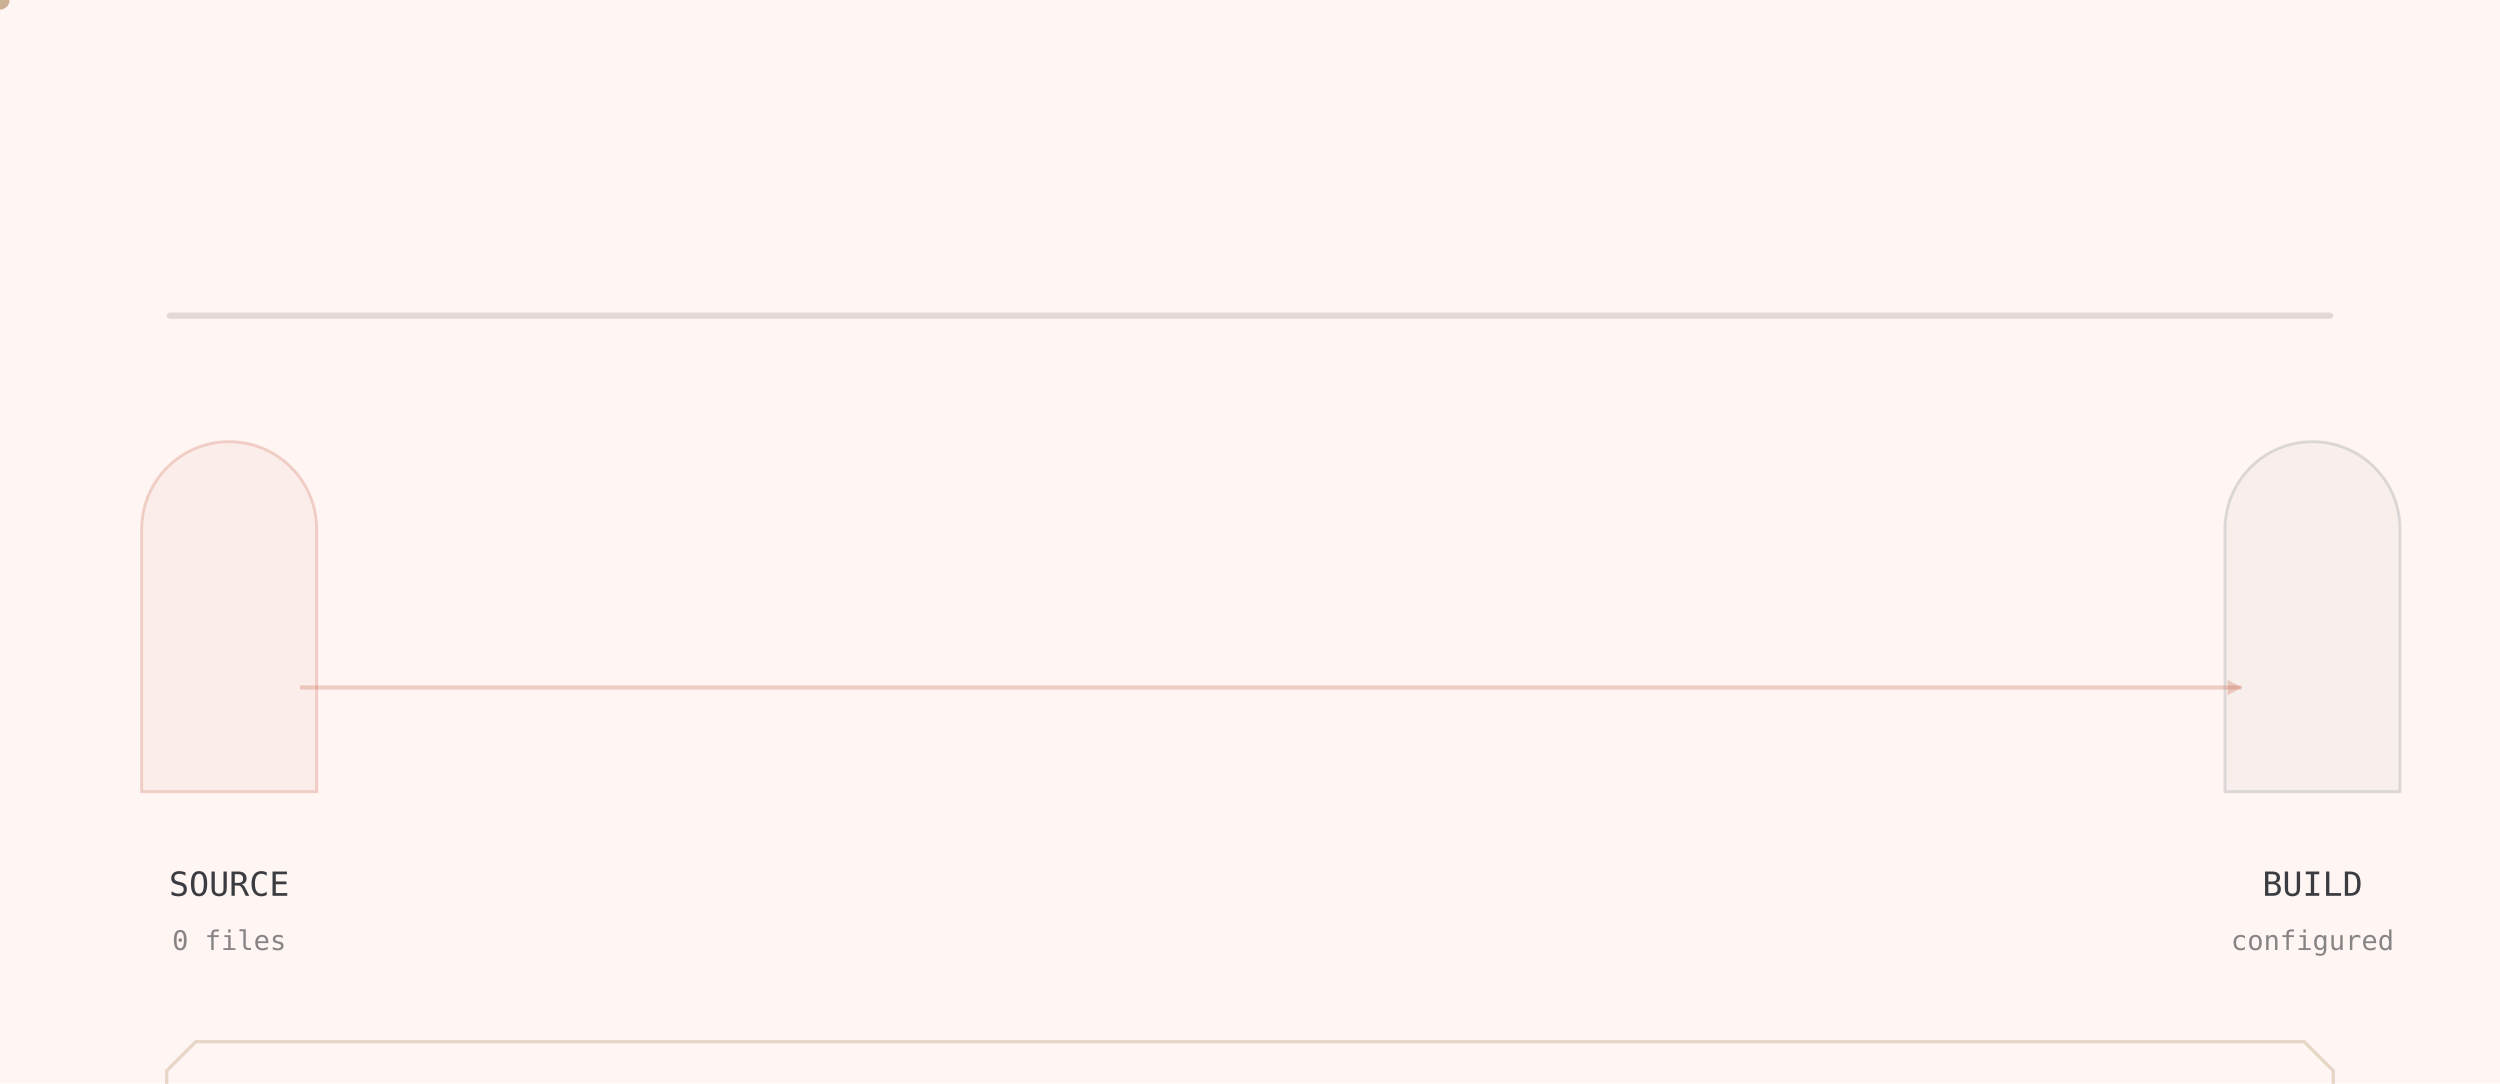
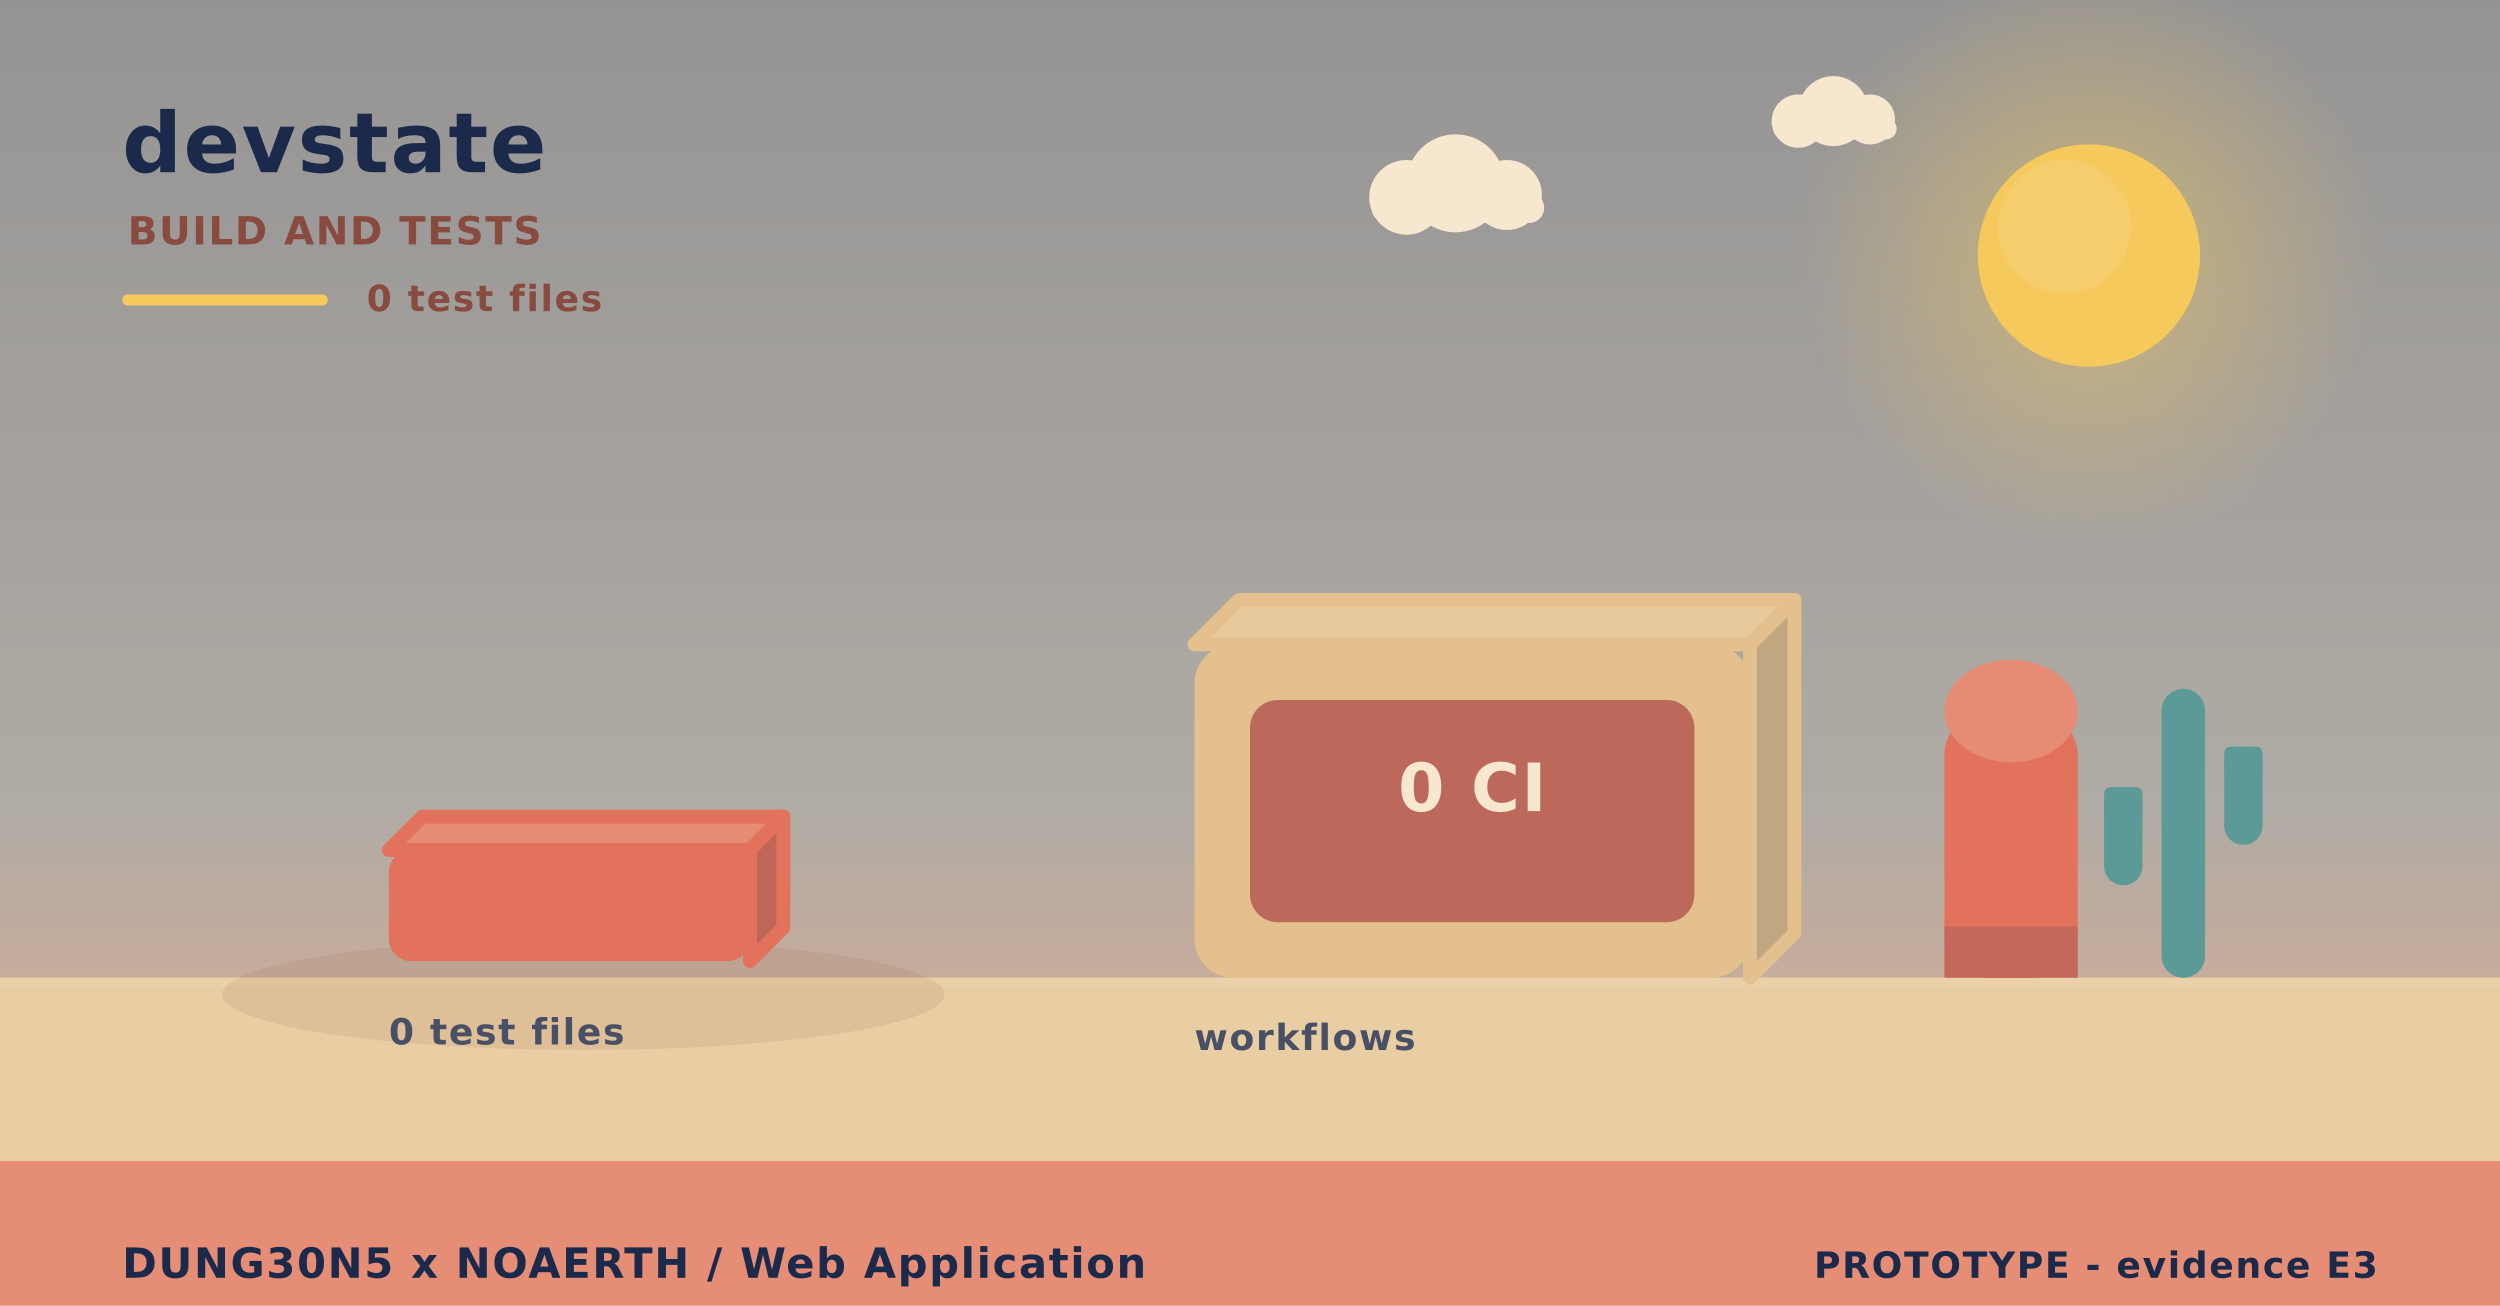
- <svg xmlns="http://www.w3.org/2000/svg" viewBox="0 0 1200 520" width="1200" height="520" role="img" aria-label="devstate build evidence">
-   <rect width="1200" height="520" fill="#fff5f2" />
-   <defs>
-     <linearGradient id="gb" x1="0" y1="0" x2="1" y2="1">
-       <stop offset="0%" stop-color="#c75f48" />
-       <stop offset="100%" stop-color="#78818a" />
-     </linearGradient>
-   </defs>
-   <rect x="80.00" y="150.00" width="1040.00" height="3.00" rx="2.00" fill="rgba(37,40,46,0.140)" opacity="1.00" />
-   <path d="M68.00,380.00 L68.00,254.00 A42.00,42.00 0 0 1 152.00,254.00 L152.00,380.00 Z" fill="rgba(199,95,72,0.100)" opacity="0.55" stroke="rgba(199,95,72,0.450)" stroke-width="1.4" />
-   <polygon points="-192.26,189.00 -136.83,221.00 -136.83,157.00 -192.26,125.00" fill="#736150" opacity="0.95" />
-   <polygon points="-247.68,221.00 -192.26,253.00 -192.26,189.00 -247.68,157.00" fill="#5e656c" opacity="0.95" />
-   <polygon points="-192.26,125.00 -136.83,157.00 -192.26,189.00 -247.68,157.00" fill="#c75f48" opacity="0.95" />
-   <text x="110" y="430" font-family="ui-monospace,Menlo,monospace" font-size="16" fill="rgba(37,40,46,0.900)" text-anchor="middle">SOURCE</text>
-   <text x="110" y="456" font-family="ui-monospace,Menlo,monospace" font-size="13" fill="rgba(37,40,46,0.550)" text-anchor="middle">0 files</text>
-   <path d="M1068.00,380.00 L1068.00,254.00 A42.00,42.00 0 0 1 1152.00,254.00 L1152.00,380.00 Z" fill="rgba(120,129,138,0.100)" opacity="0.55" stroke="rgba(120,129,138,0.450)" stroke-width="1.4" />
-   <polygon points="673.77,689.00 729.19,721.00 729.19,657.00 673.77,625.00" fill="#736150" opacity="0.95" />
-   <polygon points="618.34,721.00 673.77,753.00 673.77,689.00 618.34,657.00" fill="#5e656c" opacity="0.95" />
-   <polygon points="673.77,625.00 729.19,657.00 673.77,689.00 618.34,657.00" fill="#78818a" opacity="0.95" />
-   <text x="1110" y="430" font-family="ui-monospace,Menlo,monospace" font-size="16" fill="rgba(37,40,46,0.900)" text-anchor="middle">BUILD</text>
-   <text x="1110" y="456" font-family="ui-monospace,Menlo,monospace" font-size="13" fill="rgba(37,40,46,0.550)" text-anchor="middle">configured</text>
-   <line x1="144.00" y1="330.00" x2="1076.00" y2="330.00" stroke="rgba(199,95,72,0.500)" stroke-width="2.00" opacity="0.55" />
-   <polygon points="1076.00,330.00 1069.20,326.20 1069.20,333.80" fill="rgba(199,95,72,0.500)" opacity="0.55" />
-   <g opacity="0.9">
-     <circle cx="0.00" cy="0.00" r="4.60" fill="#c7a88a" opacity="1.00" />
-     <animateTransform attributeName="transform" type="translate" values="144.00,330.00 1076.00,330.00" dur="5.6s" begin="0.0s" repeatCount="indefinite" />
-     <animateTransform attributeName="transform" type="translate" values="1076.00,330.00 144.00,330.00" dur="5.6s" begin="2.8s" repeatCount="indefinite" />
+ <svg xmlns="http://www.w3.org/2000/svg" width="900" height="470" viewBox="0 0 900 470" role="img" aria-label="devstate - how it is verified">
+   <linearGradient id="skyb" x1="0" y1="0" x2="0" y2="1">
+     <stop offset="0" stop-color="#959494" />
+     <stop offset="0.62" stop-color="#b0aba4" />
+     <stop offset="1" stop-color="#f3ad8a" />
+   </linearGradient>
+   <rect width="900" height="470" fill="url(#skyb)" />
+   <radialGradient id="sunb">
+     <stop offset="0.35" stop-color="#f5c95c" stop-opacity="0.34" />
+     <stop offset="1" stop-color="#f5c95c" stop-opacity="0" />
+   </radialGradient>
+   <circle cx="752" cy="92" r="104" fill="url(#sunb)" />
+   <circle cx="752" cy="92" r="40" fill="#f5c95c" />
+   <circle cx="743.2" cy="81.6" r="24" fill="#f5d27e" opacity="0.5" />
+   <g>
+     <circle cx="524" cy="66" r="17.64" fill="#f6e7ce" />
+     <circle cx="506.36" cy="71.04" r="13.44" fill="#f6e7ce" />
+     <circle cx="542.48" cy="70.2" r="12.6" fill="#f6e7ce" />
+     <rect x="493.76" y="69.36" width="62.16" height="10.92" rx="5.46" fill="#f6e7ce" />
+     <animateTransform attributeName="transform" type="translate" values="0 0;24 0;0 0" dur="36s" begin="0s" repeatCount="indefinite" />
  </g>
-   <path d="M94.00,500.00 H1106.00 L1120.00,514.00 V546.00 L1106.00,560.00 H94.00 L80.00,546.00 V514.00 Z" fill="none" stroke="rgba(199,168,138,0.500)" stroke-width="1.60" opacity="0.80" />
-   <text x="600" y="536" font-family="ui-monospace,Menlo,monospace" font-size="16" fill="rgba(199,168,138,0.950)" text-anchor="middle">no test suite present in this repository — shown as measured, not implied</text>
+   <g>
+     <circle cx="660" cy="40" r="12.6" fill="#f6e7ce" />
+     <circle cx="647.4" cy="43.6" r="9.6" fill="#f6e7ce" />
+     <circle cx="673.2" cy="43" r="9" fill="#f6e7ce" />
+     <rect x="638.4" y="42.4" width="44.4" height="7.8" rx="3.9" fill="#f6e7ce" />
+     <animateTransform attributeName="transform" type="translate" values="0 0;-18 0;0 0" dur="46s" begin="3s" repeatCount="indefinite" />
+   </g>
+   <rect x="0" y="352" width="900" height="118" fill="#e9cda3" />
+   <rect x="0" y="352" width="900" height="3" fill="#ebd1a9" />
+   <text x="44" y="62" font-family="Verdana,DejaVu Sans,sans-serif" font-size="30" font-weight="700" letter-spacing="0.6" fill="#1b2a4a" text-anchor="start">devstate</text>
+   <text x="46" y="88" font-family="Verdana,DejaVu Sans,sans-serif" font-size="14" font-weight="700" letter-spacing="0.6" fill="#894b3f" text-anchor="start">BUILD AND TESTS</text>
+   <rect x="44" y="106" width="74" height="4" rx="2" fill="#f5c95c" />
+   <text x="132" y="112" font-family="Verdana,DejaVu Sans,sans-serif" font-size="13" font-weight="700" letter-spacing="0.6" fill="#894b3f" text-anchor="start">0 test files</text>
+   <ellipse cx="210" cy="358" rx="130" ry="20" fill="rgba(138,90,68,0.11)" />
+   <g>
+     <path d="M140,306 L270,306 L282,294 L152,294 Z" fill="#e68c74" stroke="#e2725b" stroke-width="5" stroke-linejoin="round" />
+     <path d="M270,306 L282,294 L282,334 L270,346 Z" fill="#c06658" stroke="#e2725b" stroke-width="5" stroke-linejoin="round" />
+     <rect x="140" y="306" width="130" height="40" rx="8" fill="#e2725b" />
+     <animateTransform attributeName="transform" type="translate" values="0 10;0 0" dur="0.8s" begin="0.5s" fill="freeze" />
+   </g>
+   <text x="140" y="376" font-family="Verdana,DejaVu Sans,sans-serif" font-size="13" font-weight="700" letter-spacing="0.6" fill="#475064" text-anchor="start">0 test files</text>
+   <path d="M430,232 L630,232 L646,216 L446,216 Z" fill="#e7c99b" stroke="#e3c08d" stroke-width="5" stroke-linejoin="round" />
+   <path d="M630,232 L646,216 L646,336 L630,352 Z" fill="#c1a682" stroke="#e3c08d" stroke-width="5" stroke-linejoin="round" />
+   <rect x="430" y="232" width="200" height="120" rx="14" fill="#e3c08d" />
+   <rect x="450" y="252" width="160" height="80" rx="10" fill="#ba6458" opacity="0.94" />
+   <text x="530" y="292" font-family="Verdana,DejaVu Sans,sans-serif" font-size="24" font-weight="700" letter-spacing="0.6" fill="#f6e7ce" text-anchor="middle">0 CI</text>
+   <text x="430" y="378" font-family="Verdana,DejaVu Sans,sans-serif" font-size="13" font-weight="700" letter-spacing="0.6" fill="#475064" text-anchor="start">workflows</text>
+   <rect x="700" y="256" width="48" height="96" rx="16" fill="#e2725b" />
+   <ellipse cx="724" cy="256" rx="24" ry="18.46" fill="#e68c74" />
+   <rect x="700" y="333.54" width="48" height="18.46" fill="#c66859" />
+   <rect x="778.18" y="248" width="15.64" height="104" rx="7.82" fill="#5b9a97" />
+   <rect x="757.48" y="283.36" width="13.8" height="35.36" rx="6.9" fill="#5b9a97" />
+   <rect x="757.48" y="283.36" width="13.8" height="10.4" rx="2.3" fill="#5b9a97" />
+   <rect x="800.72" y="268.8" width="13.8" height="35.36" rx="6.9" fill="#5b9a97" />
+   <rect x="800.72" y="268.8" width="13.8" height="10.4" rx="2.3" fill="#5b9a97" />
+   <rect x="0" y="418" width="900" height="52" rx="0" fill="#e68972" opacity="0.94" />
+   <text x="44" y="460" font-family="Verdana,DejaVu Sans,sans-serif" font-size="15" font-weight="700" letter-spacing="0.6" fill="#1b2a4a" text-anchor="start">DUNG30N5 x NOAERTH  /  Web Application</text>
+   <text x="856" y="460" font-family="Verdana,DejaVu Sans,sans-serif" font-size="13" font-weight="700" letter-spacing="0.6" fill="#1b2a4a" text-anchor="end">PROTOTYPE  -  evidence E3</text>
</svg>
